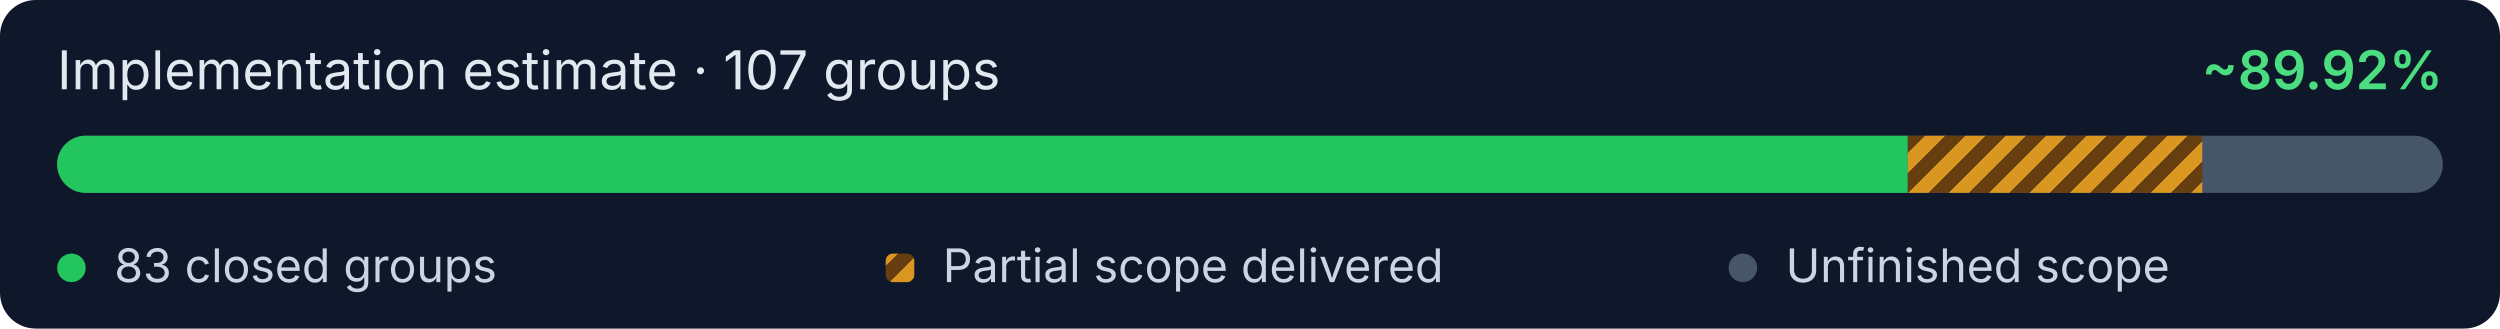
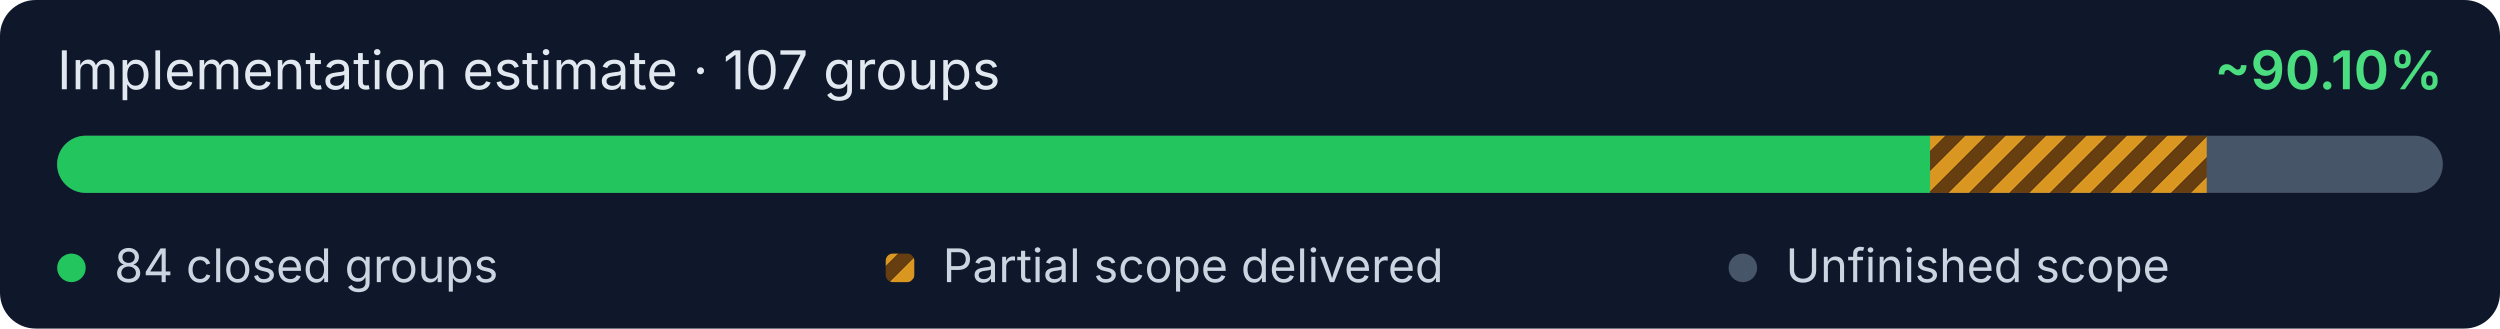
<svg xmlns="http://www.w3.org/2000/svg" width="700" height="92" viewBox="0 0 700 92" role="img" aria-labelledby="title description">
  <defs>
    <clipPath id="track">
      <rect x="16" y="38" width="668" height="16" rx="8" />
    </clipPath>
    <pattern id="partial" width="8" height="8" patternUnits="userSpaceOnUse" patternTransform="rotate(45)">
      <rect width="8" height="8" fill="#663e10" />
      <rect width="4" height="8" fill="#d99722" />
    </pattern>
  </defs>
  <rect width="700" height="92" rx="10" fill="#0f172a" />
  <g font-family="system-ui, -apple-system, BlinkMacSystemFont, 'Segoe UI', sans-serif">
    <text x="16" y="25" font-size="15" fill="#e2e8f0">Implementation estimate · 107 groups</text>
-     <text x="684" y="25" text-anchor="end" font-size="15" font-weight="600" fill="#4ade80">~89.92%</text>
+     <text x="684" y="25" text-anchor="end" font-size="15" font-weight="600" fill="#4ade80">~90.10%</text>
    <g clip-path="url(#track)">
      <rect x="16" y="38" width="668" height="16" fill="#475569" />
-       <rect id="closed-segment" x="16" y="38" width="518.168" height="16" fill="#22c55e" />
-       <rect id="partial-segment" x="534.168" y="38" width="82.47" height="16" fill="url(#partial)" />
+       <rect id="closed-segment" x="16" y="38" width="524.411" height="16" fill="#22c55e" />
+       <rect id="partial-segment" x="540.411" y="38" width="77.476" height="16" fill="url(#partial)" />
    </g>
    <circle cx="20" cy="75" r="4" fill="#22c55e" />
-     <text x="32" y="79" font-size="13" fill="#cbd5e1">83 closed groups</text>
+     <text x="32" y="79" font-size="13" fill="#cbd5e1">84 closed groups</text>
    <rect x="248" y="71" width="8" height="8" rx="2" fill="url(#partial)" />
    <text x="264" y="79" font-size="13" fill="#cbd5e1">Partial scope delivered</text>
    <circle cx="488" cy="75" r="4" fill="#475569" />
    <text x="500" y="79" font-size="13" fill="#cbd5e1">Unfinished scope</text>
  </g>
</svg>
